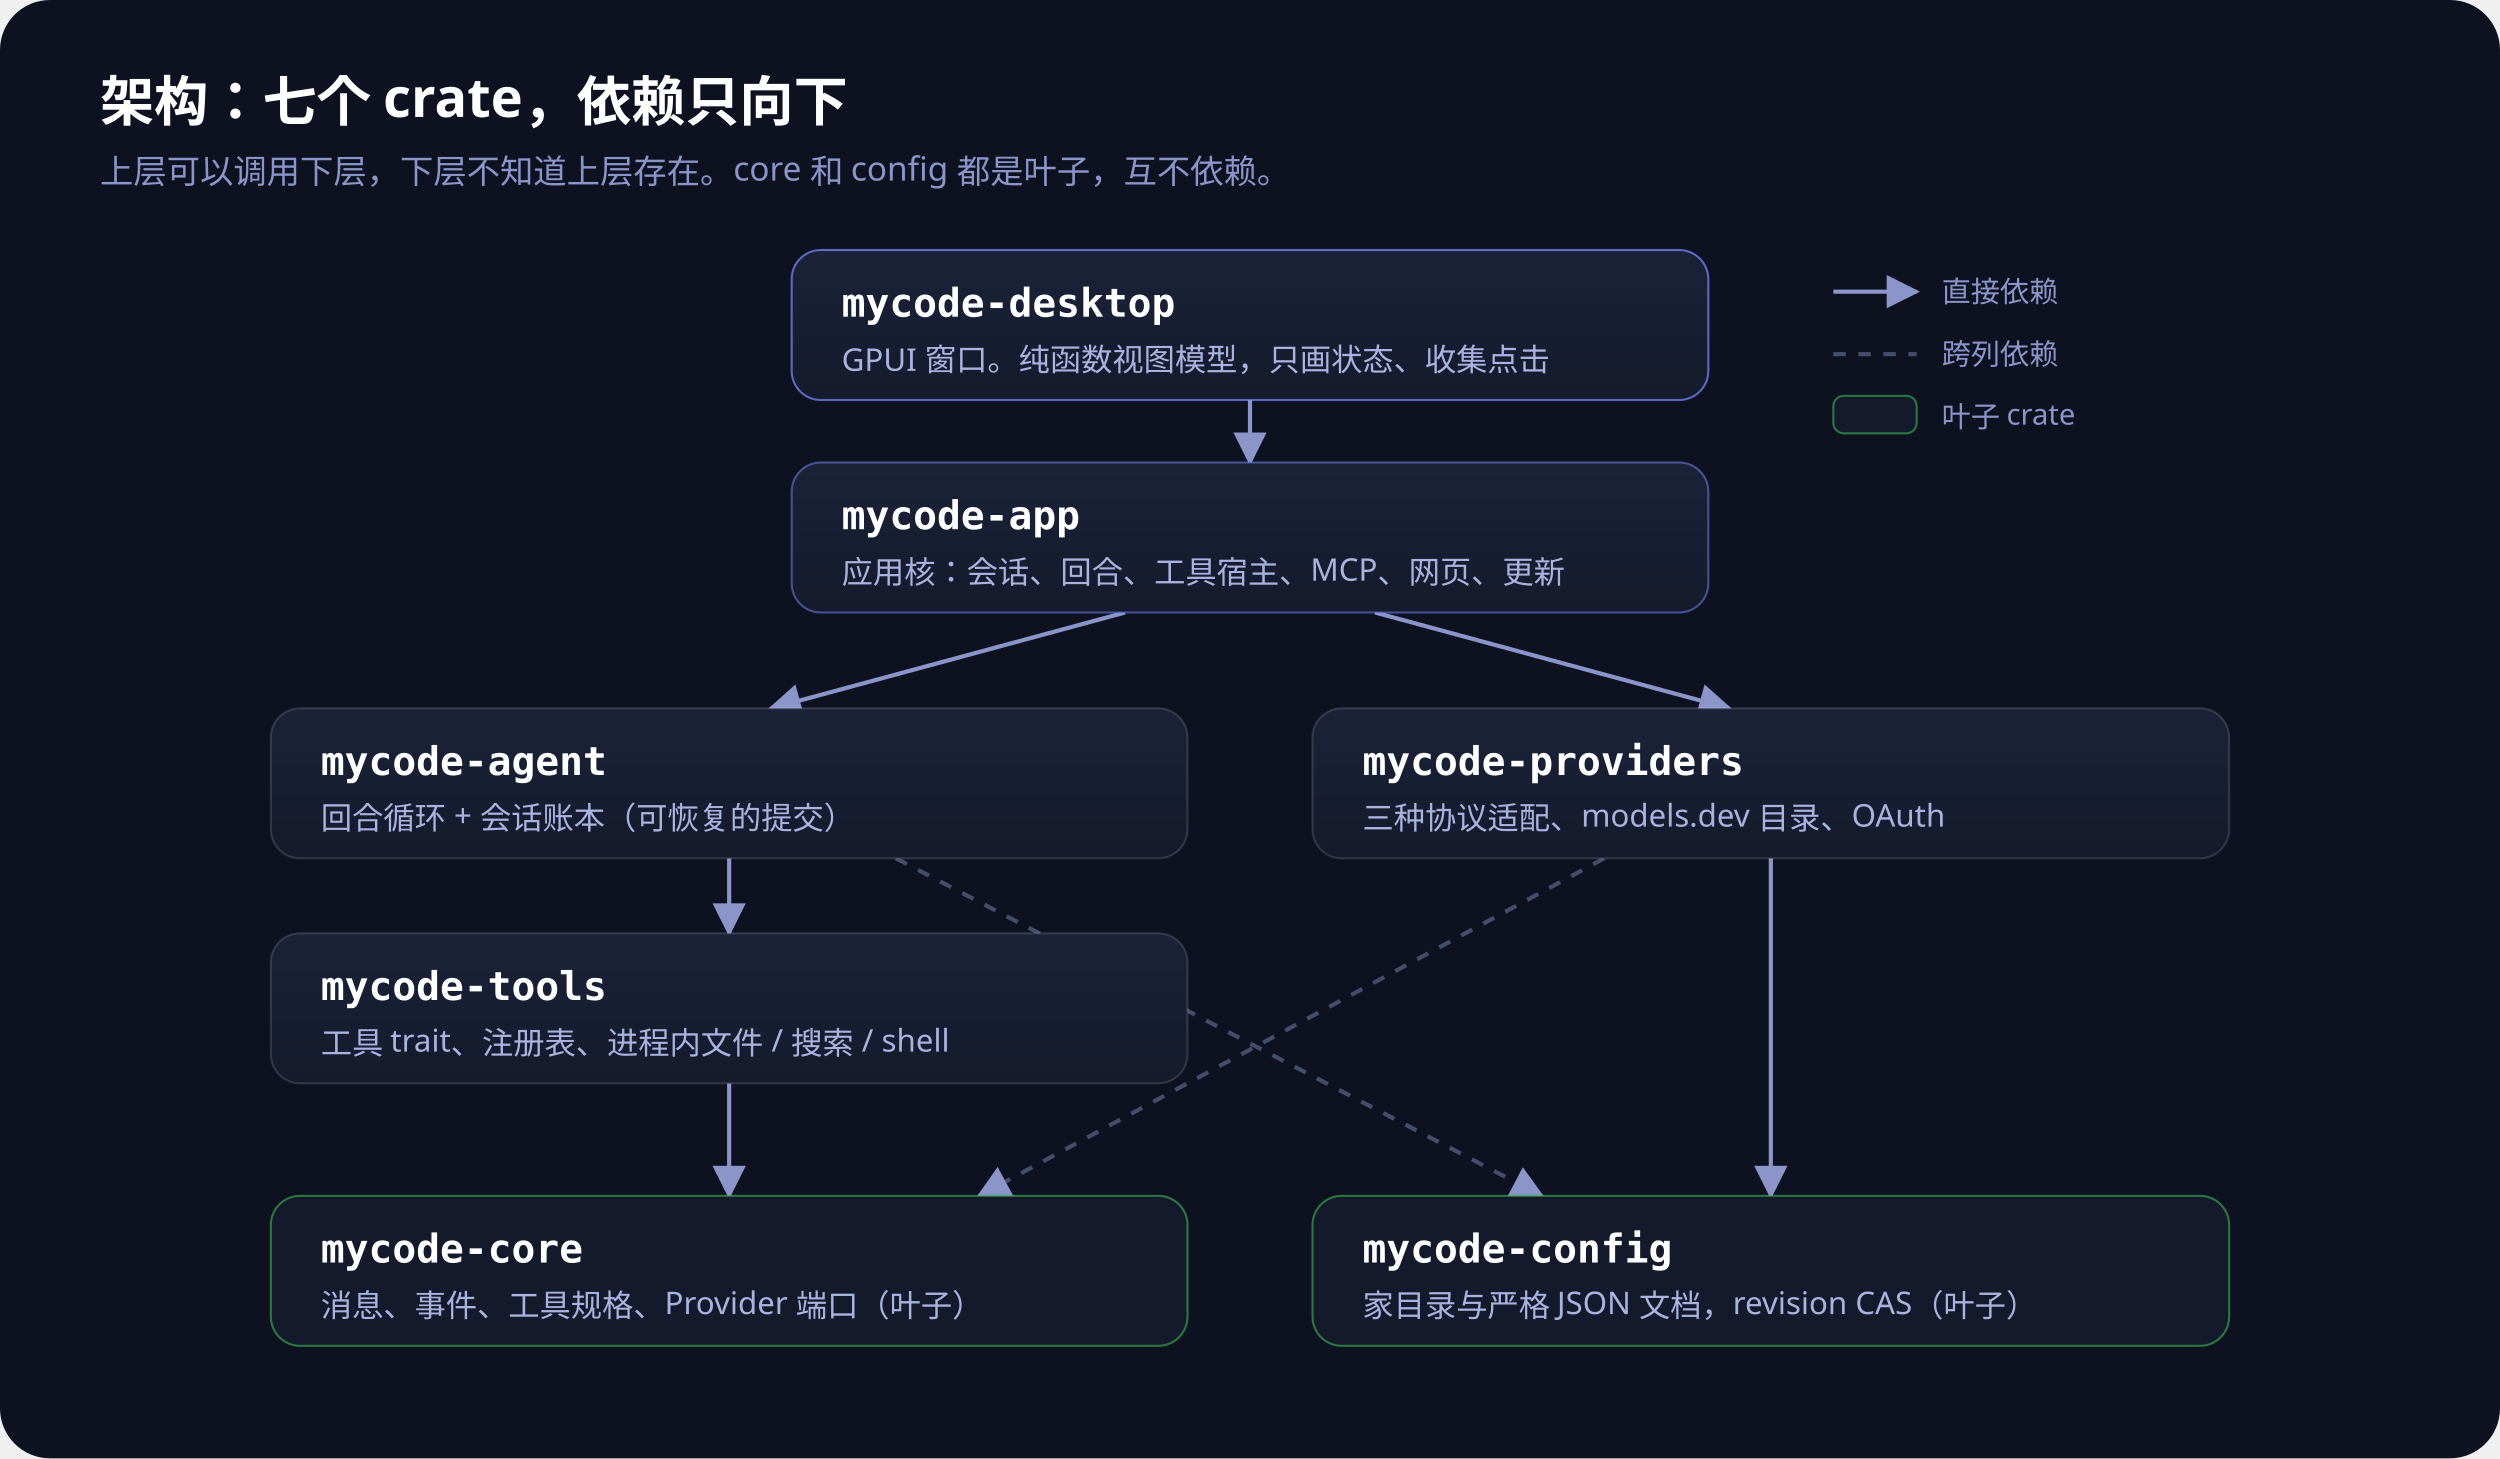
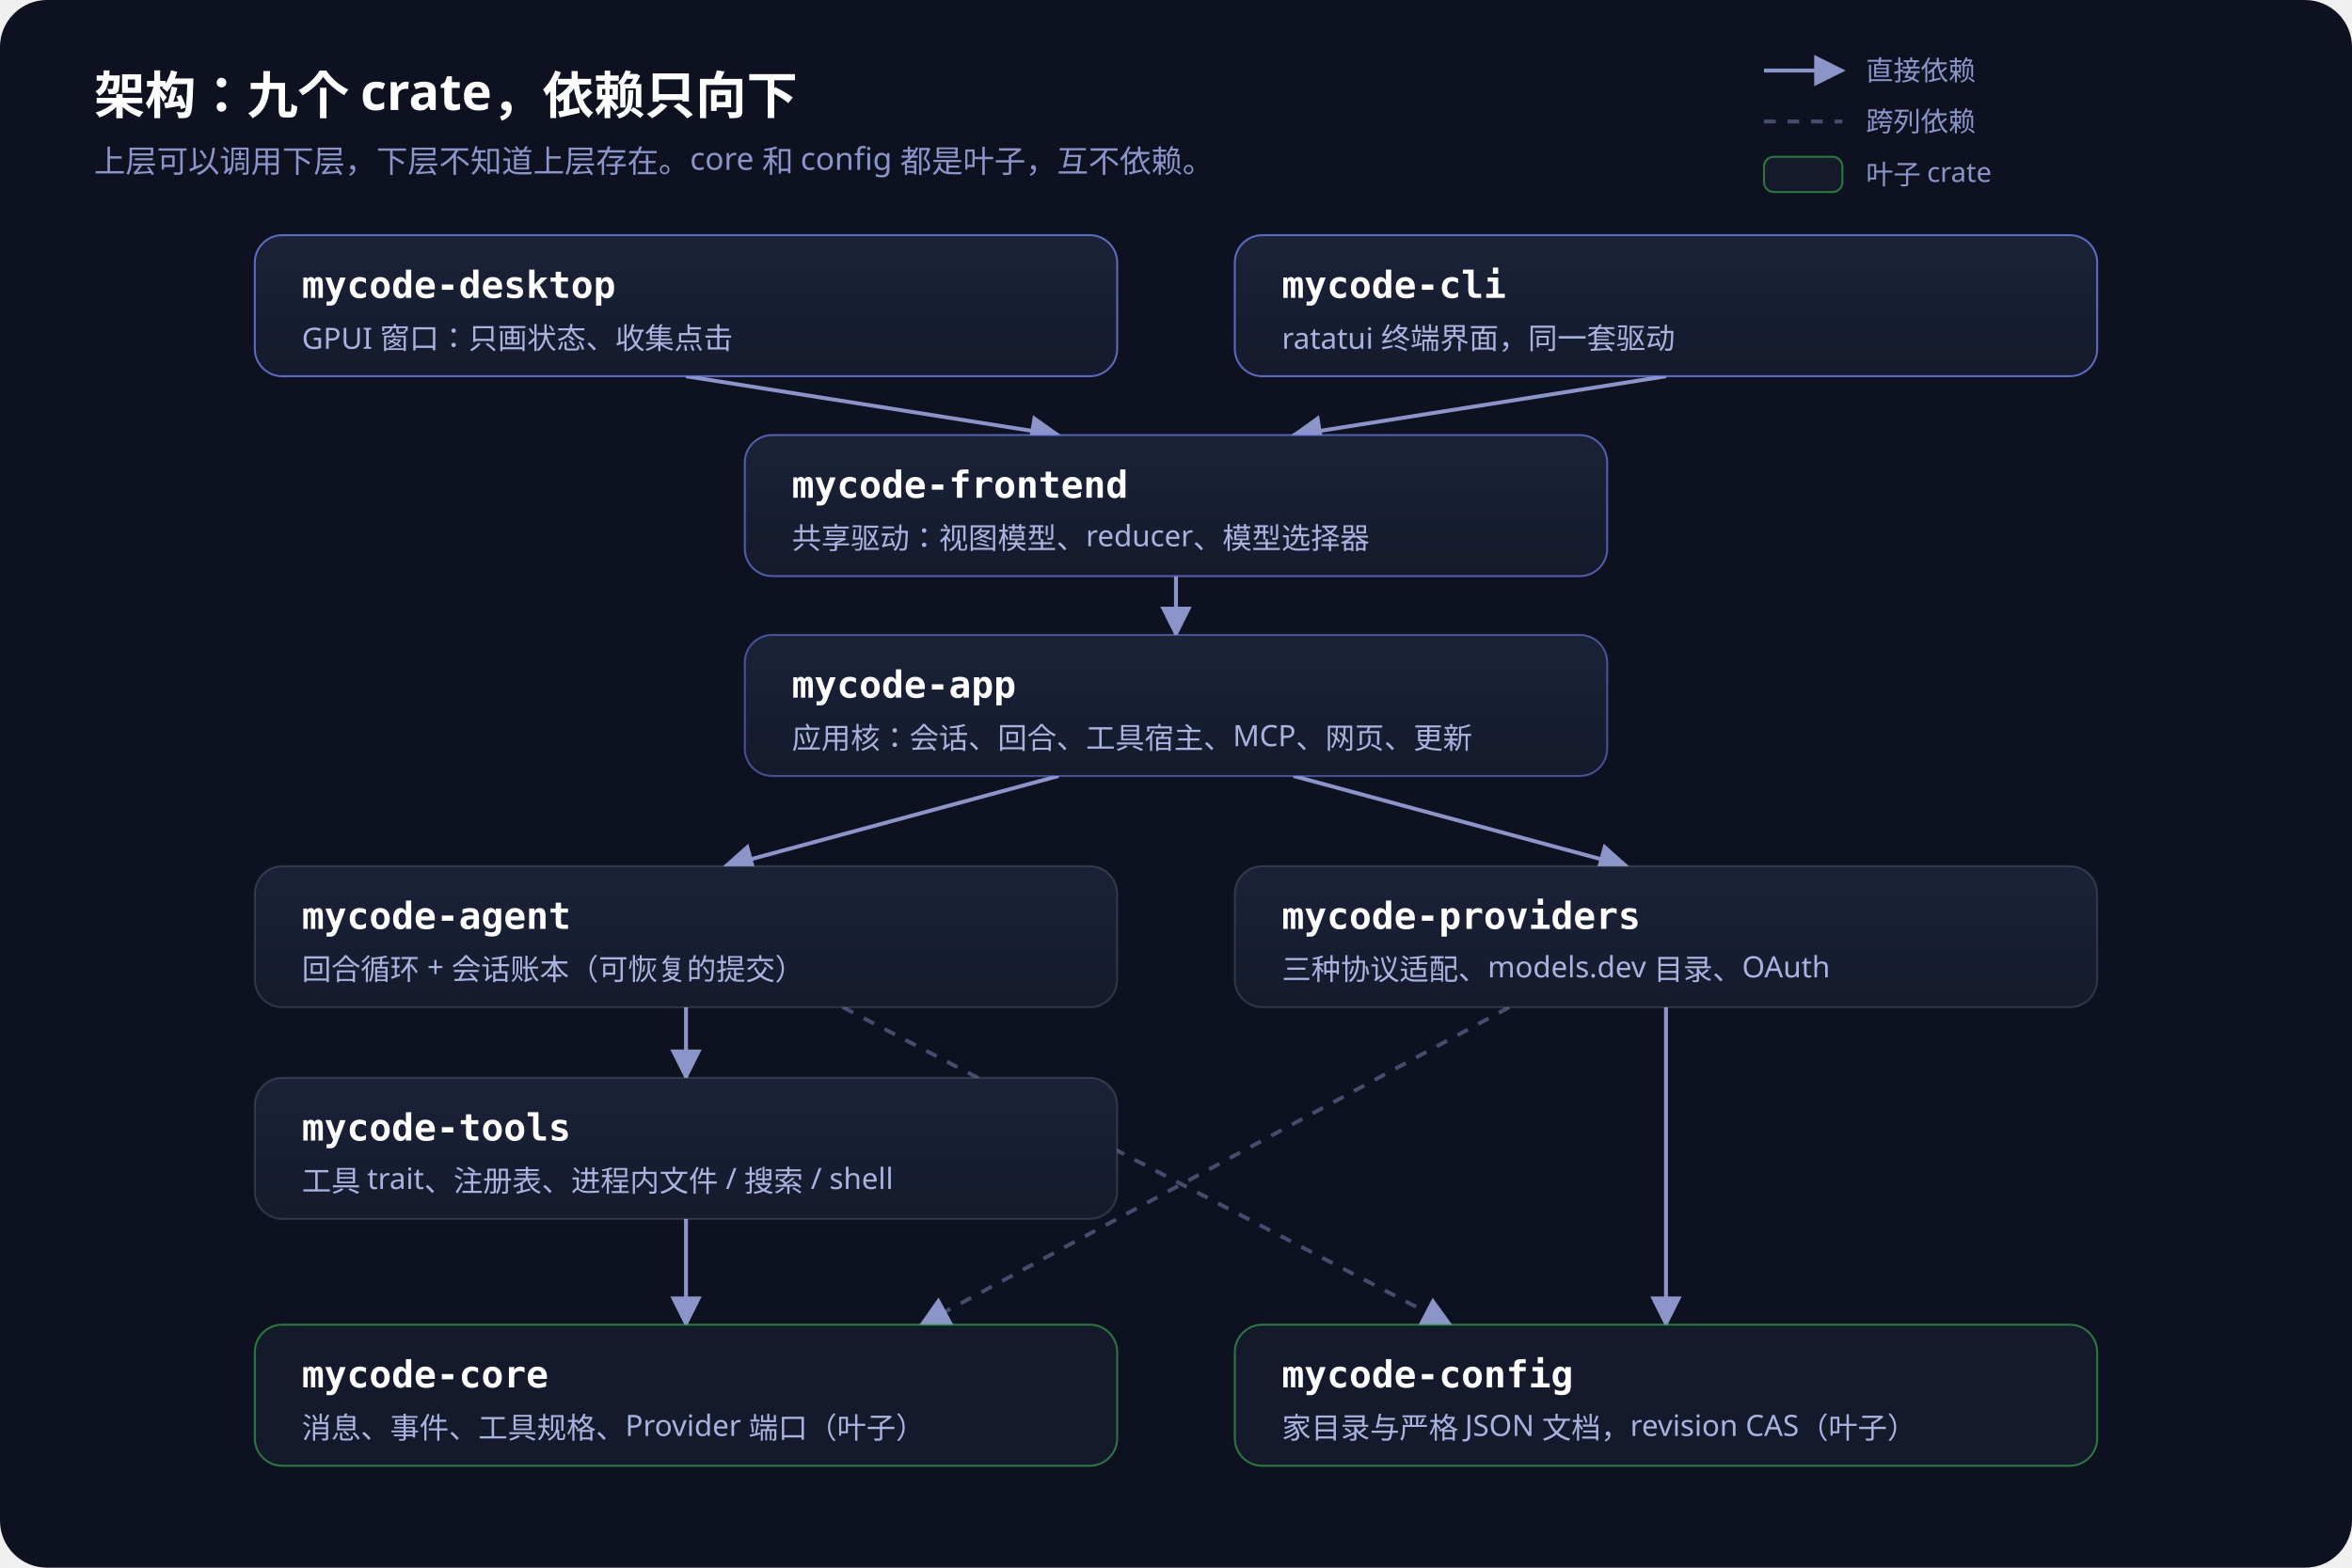
- <svg xmlns="http://www.w3.org/2000/svg" width="1200" height="700" viewBox="0 0 1200 700" role="img" aria-label="七个 crate 的分层：依赖只向下">
+ <svg xmlns="http://www.w3.org/2000/svg" width="1200" height="800" viewBox="0 0 1200 800" role="img" aria-label="九个 crate 的分层：依赖只向下">
  <defs>
    <marker id="arrow" viewBox="0 0 10 10" refX="9" refY="5" markerWidth="8" markerHeight="8" orient="auto-start-reverse">
      <path d="M0 0L10 5L0 10z" fill="#8b95c9" />
    </marker>
    <linearGradient id="card" x1="0" y1="0" x2="0" y2="1">
      <stop offset="0" stop-color="#1b2238" />
      <stop offset="1" stop-color="#151a2c" />
    </linearGradient>
  </defs>
-   <rect width="1200" height="700" rx="24" fill="#0d1120" />
+   <rect width="1200" height="800" rx="24" fill="#0d1120" />
  <g font-family="'PingFang SC','Microsoft YaHei','Noto Sans SC','Segoe UI',system-ui,sans-serif">
-     <text x="48" y="58" fill="#ffffff" font-size="26" font-weight="700">架构：七个 crate，依赖只向下</text>
+     <text x="48" y="58" fill="#ffffff" font-size="26" font-weight="700">架构：九个 crate，依赖只向下</text>
    <text x="48" y="88" fill="#8b95c9" font-size="16">上层可以调用下层，下层不知道上层存在。core 和 config 都是叶子，互不依赖。</text>
    <g fill="none" stroke="#8b95c9" stroke-width="2" marker-end="url(#arrow)">
-       <path d="M600 192V222" />
-       <path d="M540 294L370 340" />
-       <path d="M660 294L830 340" />
-       <path d="M350 412V448" />
-       <path d="M350 520V574" />
-       <path d="M850 412V574" />
+       <path d="M350 192L540 222" />
+       <path d="M850 192L660 222" />
+       <path d="M600 294V324" />
+       <path d="M540 396L370 442" />
+       <path d="M660 396L830 442" />
+       <path d="M350 514V550" />
+       <path d="M350 622V676" />
+       <path d="M850 514V676" />
      <g stroke-opacity="0.45" stroke-dasharray="6 6">
-         <path d="M770 412L470 574" />
-         <path d="M430 412L740 574" />
+         <path d="M770 514L470 676" />
+         <path d="M430 514L740 676" />
      </g>
    </g>
    <g>
-       <rect x="380" y="120" width="440" height="72" rx="14" fill="url(#card)" stroke="#7c8cff" stroke-opacity="0.7" />
-       <text x="404" y="152" fill="#ffffff" font-size="19" font-weight="700" font-family="'Cascadia Code','JetBrains Mono',Consolas,monospace">mycode-desktop</text>
-       <text x="404" y="178" fill="#aab3e0" font-size="15">GPUI 窗口。纯函数视图模型，只画状态、收集点击</text>
-       <rect x="380" y="222" width="440" height="72" rx="14" fill="url(#card)" stroke="#7c8cff" stroke-opacity="0.5" />
-       <text x="404" y="254" fill="#ffffff" font-size="19" font-weight="700" font-family="'Cascadia Code','JetBrains Mono',Consolas,monospace">mycode-app</text>
-       <text x="404" y="280" fill="#aab3e0" font-size="15">应用核：会话、回合、工具宿主、MCP、网页、更新</text>
-       <rect x="130" y="340" width="440" height="72" rx="14" fill="url(#card)" stroke="#ffffff" stroke-opacity="0.14" />
-       <text x="154" y="372" fill="#ffffff" font-size="19" font-weight="700" font-family="'Cascadia Code','JetBrains Mono',Consolas,monospace">mycode-agent</text>
-       <text x="154" y="398" fill="#aab3e0" font-size="15">回合循环 + 会话账本（可恢复的提交）</text>
-       <rect x="630" y="340" width="440" height="72" rx="14" fill="url(#card)" stroke="#ffffff" stroke-opacity="0.14" />
-       <text x="654" y="372" fill="#ffffff" font-size="19" font-weight="700" font-family="'Cascadia Code','JetBrains Mono',Consolas,monospace">mycode-providers</text>
-       <text x="654" y="398" fill="#aab3e0" font-size="15">三种协议适配、models.dev 目录、OAuth</text>
-       <rect x="130" y="448" width="440" height="72" rx="14" fill="url(#card)" stroke="#ffffff" stroke-opacity="0.14" />
-       <text x="154" y="480" fill="#ffffff" font-size="19" font-weight="700" font-family="'Cascadia Code','JetBrains Mono',Consolas,monospace">mycode-tools</text>
-       <text x="154" y="506" fill="#aab3e0" font-size="15">工具 trait、注册表、进程内文件 / 搜索 / shell</text>
-       <rect x="130" y="574" width="440" height="72" rx="14" fill="#141a2b" stroke="#3fb950" stroke-opacity="0.6" />
-       <text x="154" y="606" fill="#ffffff" font-size="19" font-weight="700" font-family="'Cascadia Code','JetBrains Mono',Consolas,monospace">mycode-core</text>
-       <text x="154" y="632" fill="#aab3e0" font-size="15">消息、事件、工具规格、Provider 端口（叶子）</text>
-       <rect x="630" y="574" width="440" height="72" rx="14" fill="#141a2b" stroke="#3fb950" stroke-opacity="0.6" />
-       <text x="654" y="606" fill="#ffffff" font-size="19" font-weight="700" font-family="'Cascadia Code','JetBrains Mono',Consolas,monospace">mycode-config</text>
-       <text x="654" y="632" fill="#aab3e0" font-size="15">家目录与严格 JSON 文档，revision CAS（叶子）</text>
+       <rect x="130" y="120" width="440" height="72" rx="14" fill="url(#card)" stroke="#7c8cff" stroke-opacity="0.7" />
+       <text x="154" y="152" fill="#ffffff" font-size="19" font-weight="700" font-family="'Cascadia Code','JetBrains Mono',Consolas,monospace">mycode-desktop</text>
+       <text x="154" y="178" fill="#aab3e0" font-size="15">GPUI 窗口：只画状态、收集点击</text>
+       <rect x="630" y="120" width="440" height="72" rx="14" fill="url(#card)" stroke="#7c8cff" stroke-opacity="0.7" />
+       <text x="654" y="152" fill="#ffffff" font-size="19" font-weight="700" font-family="'Cascadia Code','JetBrains Mono',Consolas,monospace">mycode-cli</text>
+       <text x="654" y="178" fill="#aab3e0" font-size="15">ratatui 终端界面，同一套驱动</text>
+       <rect x="380" y="222" width="440" height="72" rx="14" fill="url(#card)" stroke="#7c8cff" stroke-opacity="0.6" />
+       <text x="404" y="254" fill="#ffffff" font-size="19" font-weight="700" font-family="'Cascadia Code','JetBrains Mono',Consolas,monospace">mycode-frontend</text>
+       <text x="404" y="280" fill="#aab3e0" font-size="15">共享驱动：视图模型、reducer、模型选择器</text>
+       <rect x="380" y="324" width="440" height="72" rx="14" fill="url(#card)" stroke="#7c8cff" stroke-opacity="0.5" />
+       <text x="404" y="356" fill="#ffffff" font-size="19" font-weight="700" font-family="'Cascadia Code','JetBrains Mono',Consolas,monospace">mycode-app</text>
+       <text x="404" y="382" fill="#aab3e0" font-size="15">应用核：会话、回合、工具宿主、MCP、网页、更新</text>
+       <rect x="130" y="442" width="440" height="72" rx="14" fill="url(#card)" stroke="#ffffff" stroke-opacity="0.14" />
+       <text x="154" y="474" fill="#ffffff" font-size="19" font-weight="700" font-family="'Cascadia Code','JetBrains Mono',Consolas,monospace">mycode-agent</text>
+       <text x="154" y="500" fill="#aab3e0" font-size="15">回合循环 + 会话账本（可恢复的提交）</text>
+       <rect x="630" y="442" width="440" height="72" rx="14" fill="url(#card)" stroke="#ffffff" stroke-opacity="0.14" />
+       <text x="654" y="474" fill="#ffffff" font-size="19" font-weight="700" font-family="'Cascadia Code','JetBrains Mono',Consolas,monospace">mycode-providers</text>
+       <text x="654" y="500" fill="#aab3e0" font-size="15">三种协议适配、models.dev 目录、OAuth</text>
+       <rect x="130" y="550" width="440" height="72" rx="14" fill="url(#card)" stroke="#ffffff" stroke-opacity="0.14" />
+       <text x="154" y="582" fill="#ffffff" font-size="19" font-weight="700" font-family="'Cascadia Code','JetBrains Mono',Consolas,monospace">mycode-tools</text>
+       <text x="154" y="608" fill="#aab3e0" font-size="15">工具 trait、注册表、进程内文件 / 搜索 / shell</text>
+       <rect x="130" y="676" width="440" height="72" rx="14" fill="#141a2b" stroke="#3fb950" stroke-opacity="0.6" />
+       <text x="154" y="708" fill="#ffffff" font-size="19" font-weight="700" font-family="'Cascadia Code','JetBrains Mono',Consolas,monospace">mycode-core</text>
+       <text x="154" y="734" fill="#aab3e0" font-size="15">消息、事件、工具规格、Provider 端口（叶子）</text>
+       <rect x="630" y="676" width="440" height="72" rx="14" fill="#141a2b" stroke="#3fb950" stroke-opacity="0.6" />
+       <text x="654" y="708" fill="#ffffff" font-size="19" font-weight="700" font-family="'Cascadia Code','JetBrains Mono',Consolas,monospace">mycode-config</text>
+       <text x="654" y="734" fill="#aab3e0" font-size="15">家目录与严格 JSON 文档，revision CAS（叶子）</text>
    </g>
    <g font-size="14" fill="#8b95c9">
-       <line x1="880" y1="140" x2="920" y2="140" stroke="#8b95c9" stroke-width="2" marker-end="url(#arrow)" />
-       <text x="932" y="145">直接依赖</text>
-       <line x1="880" y1="170" x2="920" y2="170" stroke="#8b95c9" stroke-width="2" stroke-opacity="0.45" stroke-dasharray="6 6" />
-       <text x="932" y="175">跨列依赖</text>
-       <rect x="880" y="190" width="40" height="18" rx="5" fill="#141a2b" stroke="#3fb950" stroke-opacity="0.6" />
-       <text x="932" y="205">叶子 crate</text>
+       <line x1="900" y1="36" x2="940" y2="36" stroke="#8b95c9" stroke-width="2" marker-end="url(#arrow)" />
+       <text x="952" y="41">直接依赖</text>
+       <line x1="900" y1="62" x2="940" y2="62" stroke="#8b95c9" stroke-width="2" stroke-opacity="0.45" stroke-dasharray="6 6" />
+       <text x="952" y="67">跨列依赖</text>
+       <rect x="900" y="80" width="40" height="18" rx="5" fill="#141a2b" stroke="#3fb950" stroke-opacity="0.6" />
+       <text x="952" y="94">叶子 crate</text>
    </g>
  </g>
</svg>
